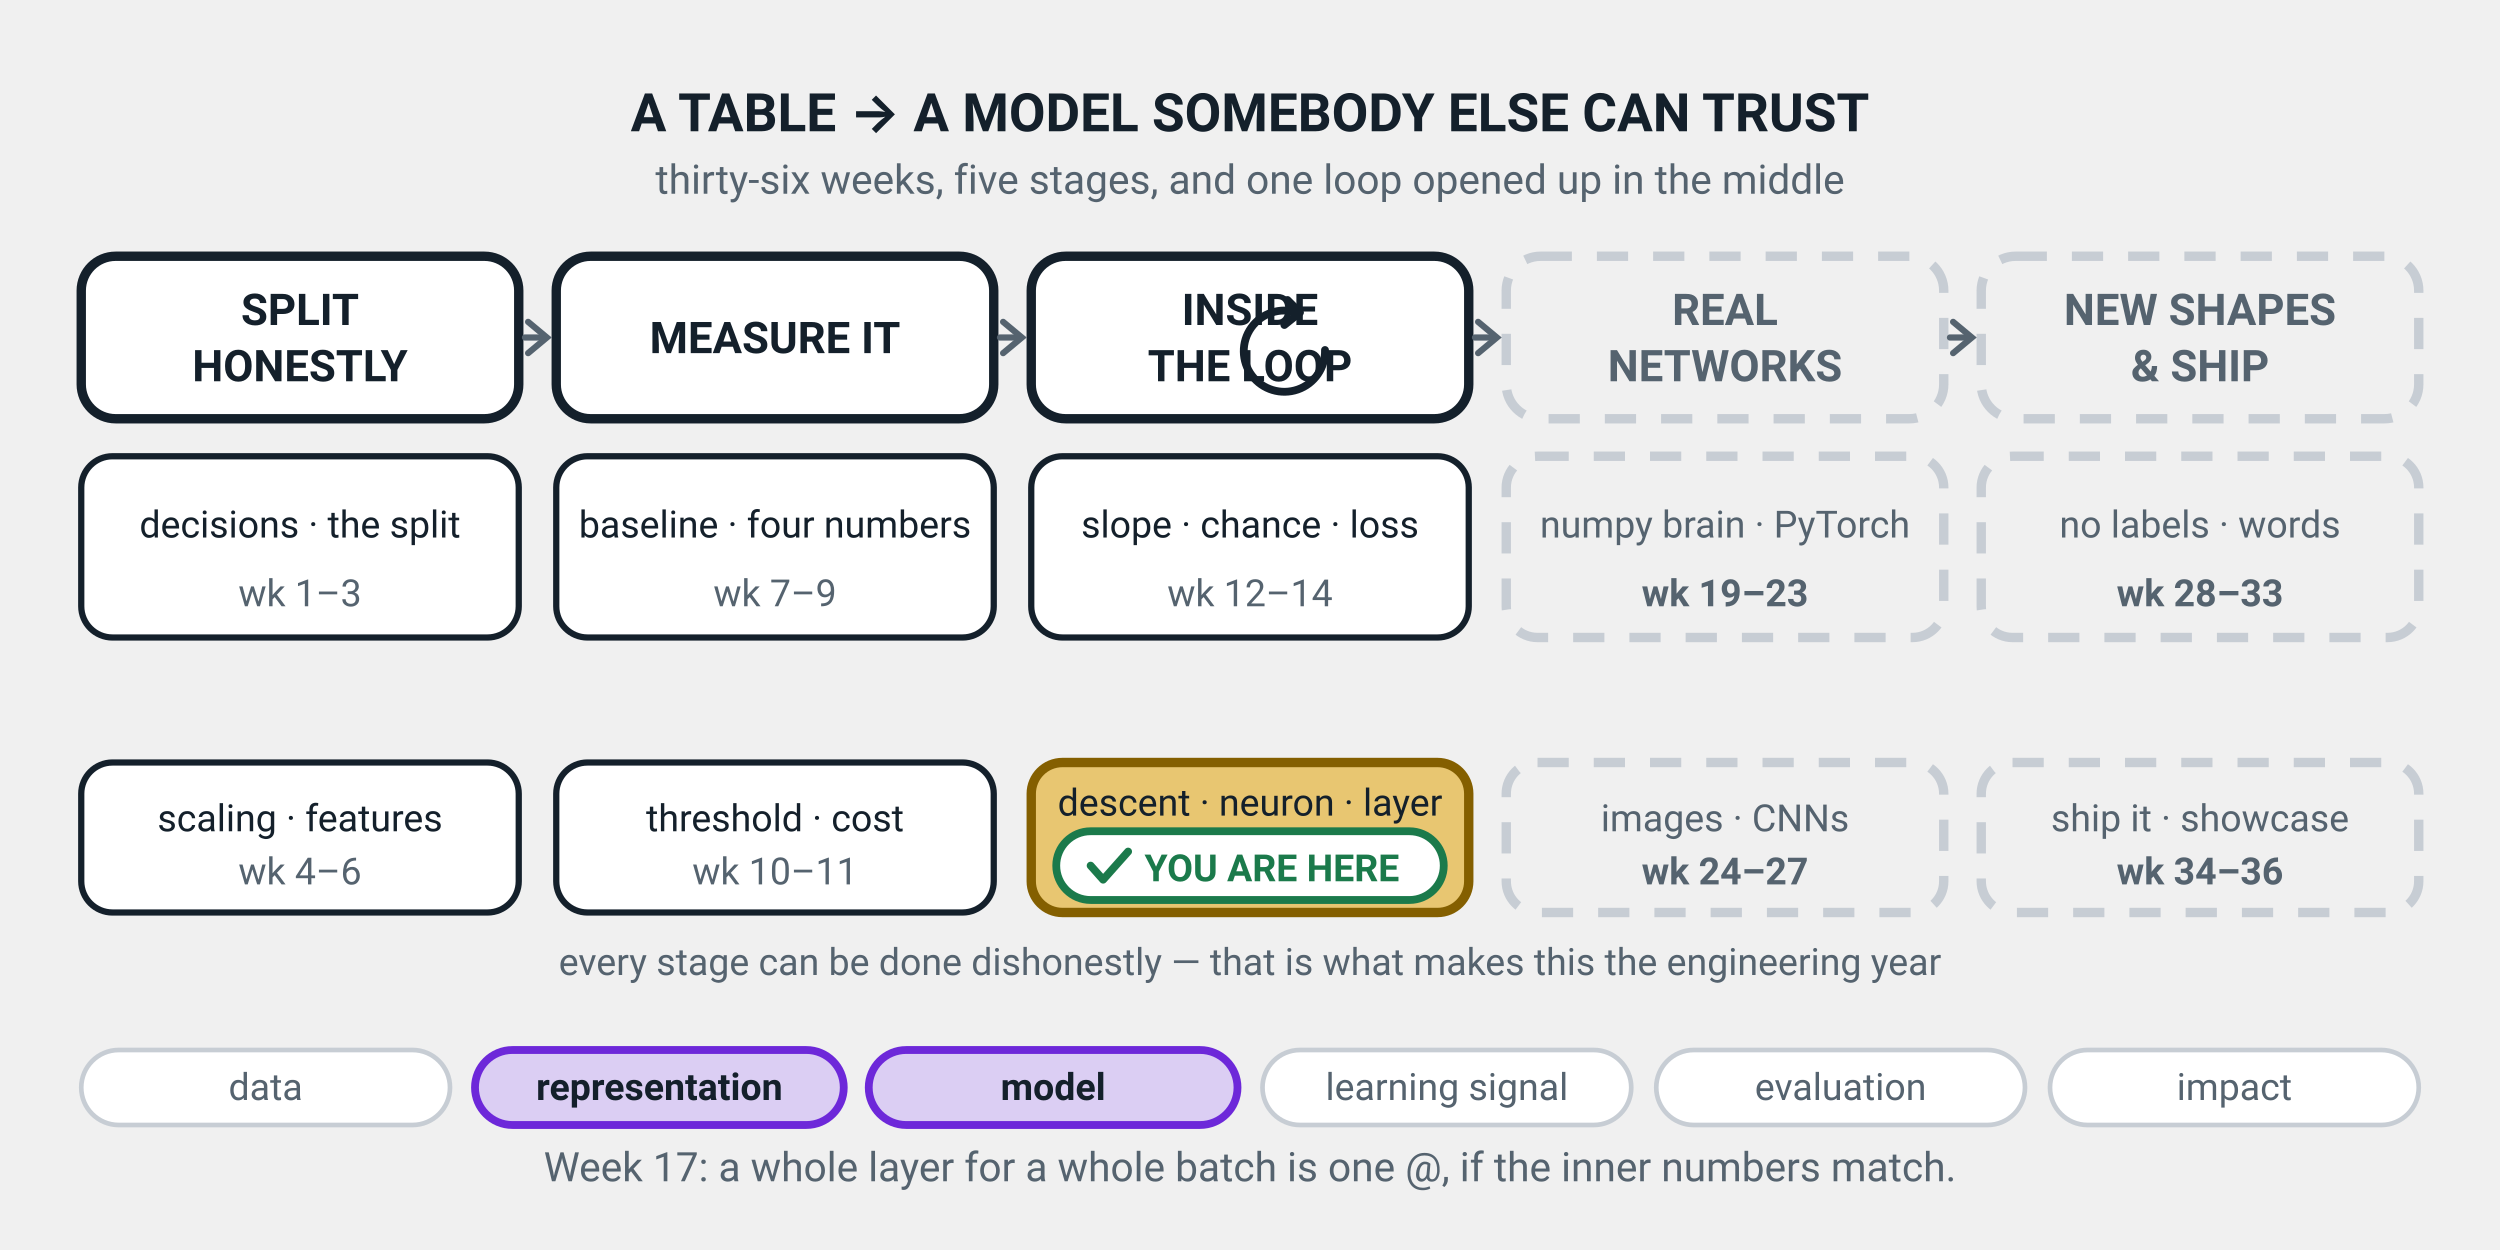
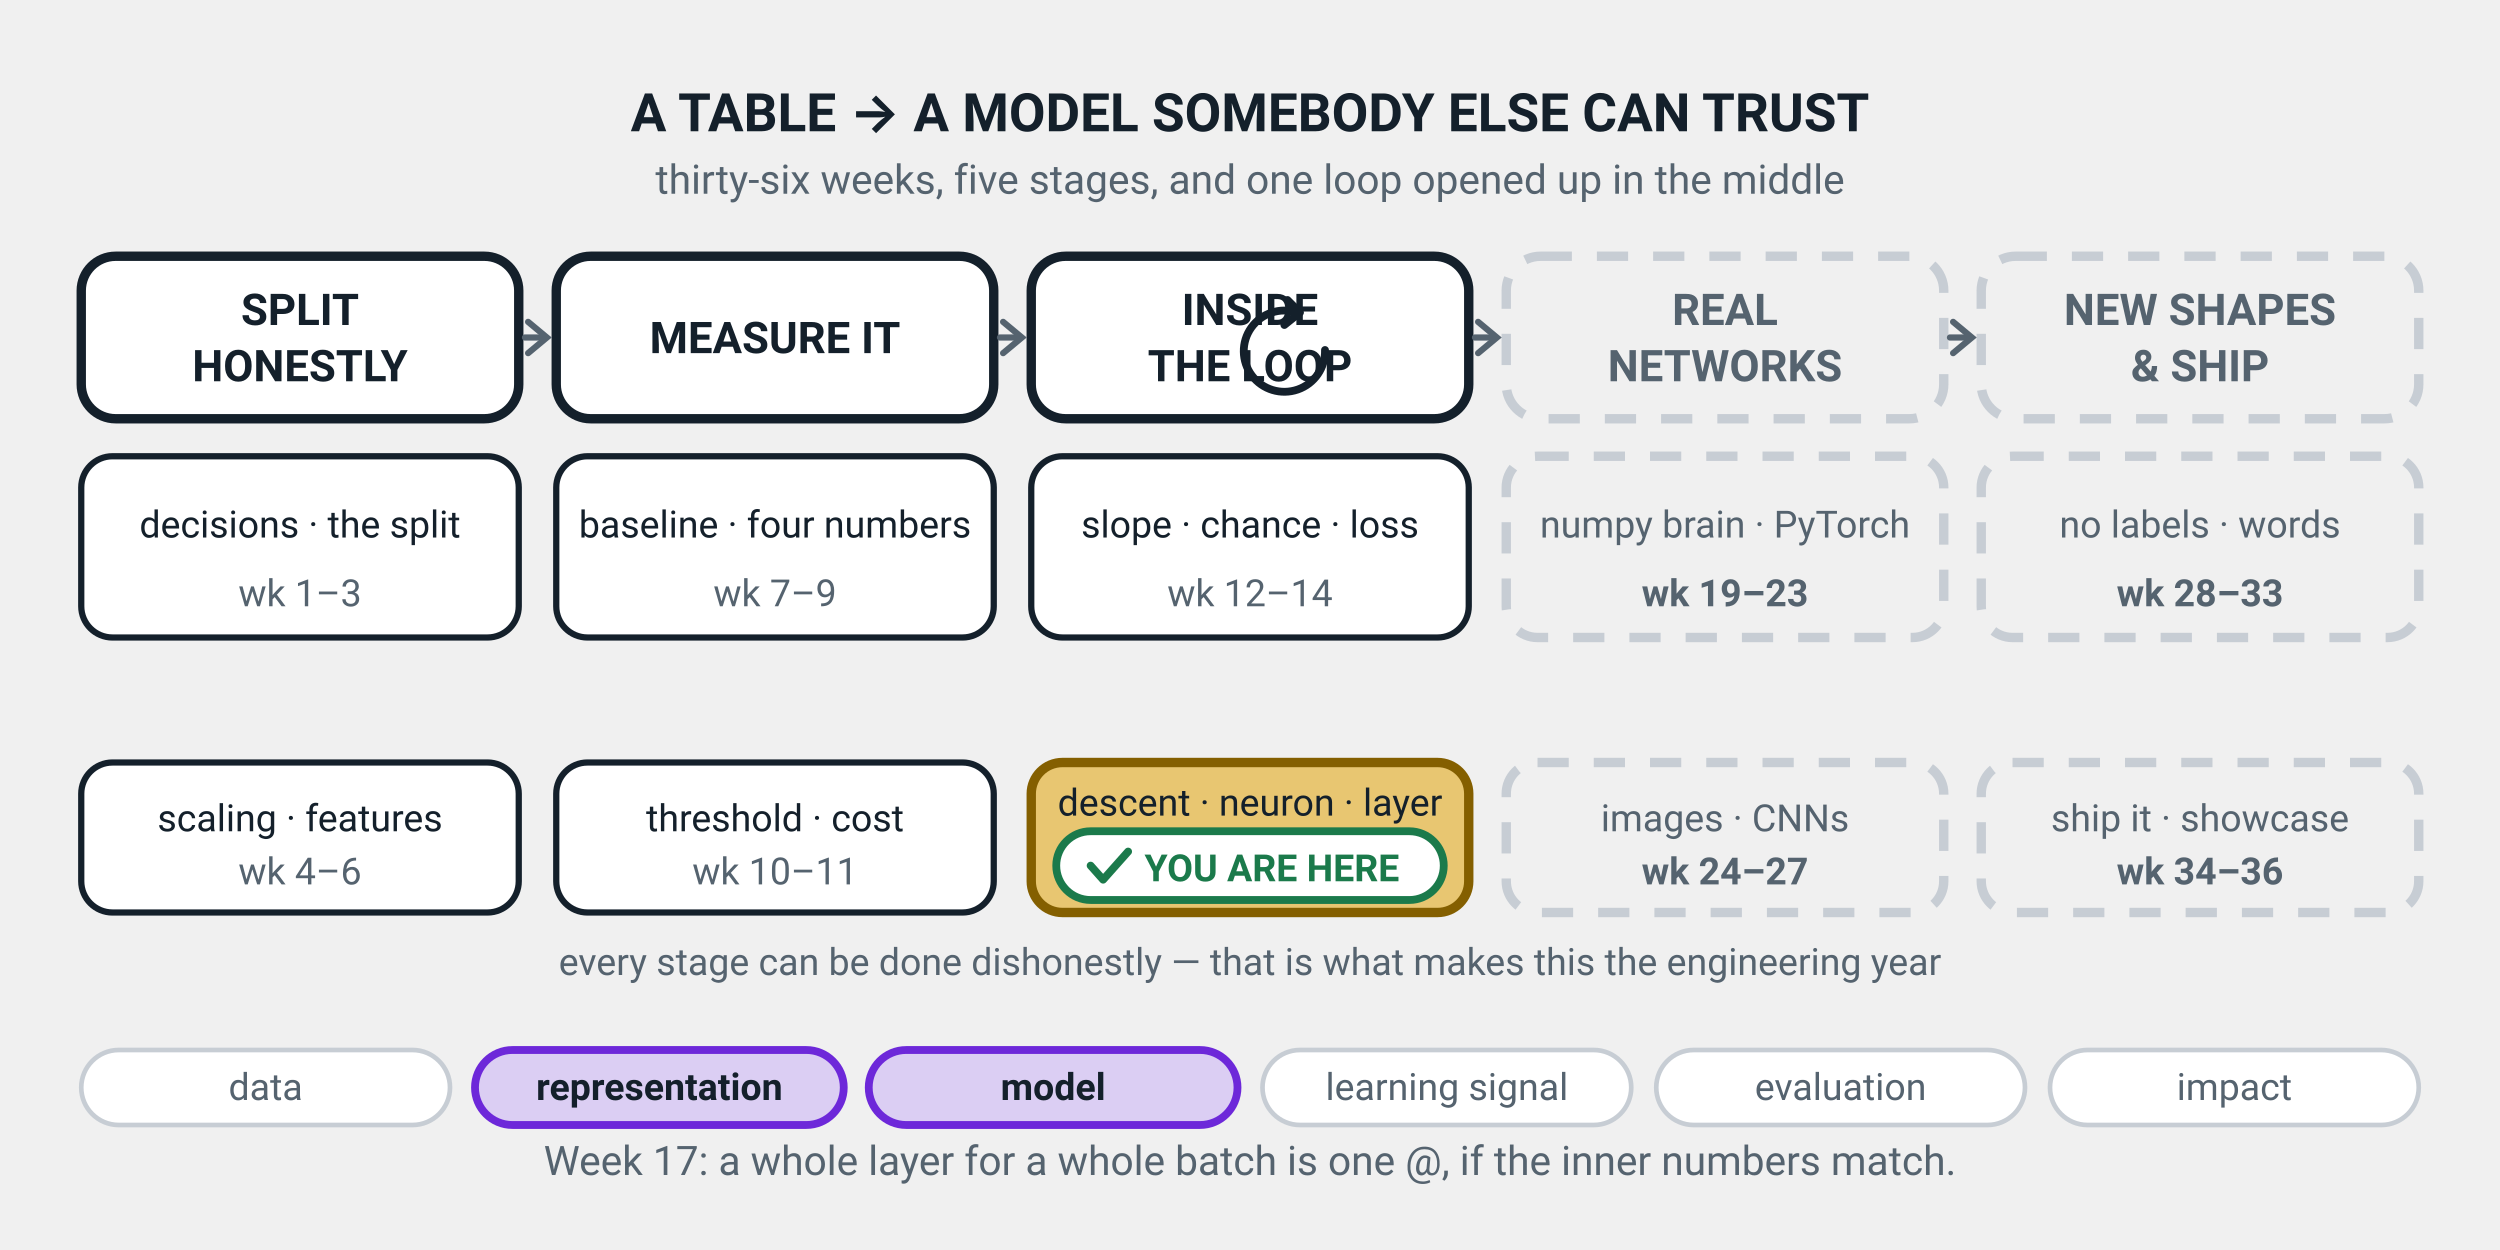
<svg xmlns="http://www.w3.org/2000/svg" viewBox="0 0 800 400" role="img" aria-labelledby="t d" font-family="ui-sans-serif, system-ui, -apple-system, 'Segoe UI', Roboto, sans-serif">
  <text x="400" y="42" text-anchor="middle" font-size="17" font-weight="700" fill="#14202B">
    A TABLE  →  A MODEL SOMEBODY ELSE CAN TRUST</text>
  <text x="400" y="62" text-anchor="middle" font-size="13" fill="#55636F">
    thirty-six weeks, five stages, and one loop opened up in the middle</text>
  <g>
    <rect x="26" y="82" width="140" height="52" rx="11" fill="#FFFFFF" stroke="#14202B" stroke-width="3" />
    <text x="96" y="104" text-anchor="middle" font-size="14" font-weight="700" fill="#14202B">SPLIT</text>
    <text x="96" y="122" text-anchor="middle" font-size="14" font-weight="700" fill="#14202B">HONESTLY</text>
    <rect x="26" y="146" width="140" height="58" rx="10" fill="#FFFFFF" stroke="#14202B" stroke-width="2" />
    <text x="96" y="172" text-anchor="middle" font-size="12" fill="#14202B">decisions · the split</text>
    <text x="96" y="194" text-anchor="middle" font-size="12" fill="#55636F">wk 1–3</text>
    <rect x="26" y="244" width="140" height="48" rx="10" fill="#FFFFFF" stroke="#14202B" stroke-width="2" />
    <text x="96" y="266" text-anchor="middle" font-size="12" fill="#14202B">scaling · features</text>
    <text x="96" y="283" text-anchor="middle" font-size="12" fill="#55636F">wk 4–6</text>
  </g>
  <g>
    <rect x="178" y="82" width="140" height="52" rx="11" fill="#FFFFFF" stroke="#14202B" stroke-width="3" />
    <text x="248" y="113" text-anchor="middle" font-size="14" font-weight="700" fill="#14202B">MEASURE IT</text>
    <rect x="178" y="146" width="140" height="58" rx="10" fill="#FFFFFF" stroke="#14202B" stroke-width="2" />
    <text x="248" y="172" text-anchor="middle" font-size="12" fill="#14202B">baseline · four numbers</text>
    <text x="248" y="194" text-anchor="middle" font-size="12" fill="#55636F">wk 7–9</text>
    <rect x="178" y="244" width="140" height="48" rx="10" fill="#FFFFFF" stroke="#14202B" stroke-width="2" />
    <text x="248" y="266" text-anchor="middle" font-size="12" fill="#14202B">threshold · cost</text>
    <text x="248" y="283" text-anchor="middle" font-size="12" fill="#55636F">wk 10–11</text>
  </g>
  <g>
    <rect x="330" y="82" width="140" height="52" rx="11" fill="#FFFFFF" stroke="#14202B" stroke-width="3" />
    <text x="400" y="104" text-anchor="middle" font-size="14" font-weight="700" fill="#14202B">INSIDE</text>
    <text x="400" y="122" text-anchor="middle" font-size="14" font-weight="700" fill="#14202B">THE LOOP</text>
    <path d="M424 112 a 13 13 0 1 1 -9 -12" fill="none" stroke="#14202B" stroke-width="2.5" stroke-linecap="round" />
    <path d="M412 96 l4 4 -5 4" fill="none" stroke="#14202B" stroke-width="2.5" stroke-linecap="round" stroke-linejoin="round" />
    <rect x="330" y="146" width="140" height="58" rx="10" fill="#FFFFFF" stroke="#14202B" stroke-width="2" />
    <text x="400" y="172" text-anchor="middle" font-size="12" fill="#14202B">slope · chance · loss</text>
    <text x="400" y="194" text-anchor="middle" font-size="12" fill="#55636F">wk 12–14</text>
    <rect x="330" y="244" width="140" height="48" rx="10" fill="#E8C671" stroke="#845F00" stroke-width="3" />
    <text x="400" y="261" text-anchor="middle" font-size="12" fill="#14202B">descent · neuron · layer</text>
    <rect x="338" y="266" width="124" height="22" rx="11" fill="#FFFFFF" stroke="#1B7A4B" stroke-width="2.5" />
    <path d="M349 277 l4 4.5 l8 -9" fill="none" stroke="#1B7A4B" stroke-width="2.5" stroke-linecap="round" stroke-linejoin="round" />
    <text x="407" y="282" text-anchor="middle" font-size="12" font-weight="700" fill="#1B7A4B">YOU ARE HERE</text>
  </g>
  <g>
    <rect x="482" y="82" width="140" height="52" rx="11" fill="none" stroke="#C7CDD4" stroke-width="3" stroke-dasharray="10 8" />
    <text x="552" y="104" text-anchor="middle" font-size="14" font-weight="700" fill="#55636F">REAL</text>
    <text x="552" y="122" text-anchor="middle" font-size="14" font-weight="700" fill="#55636F">NETWORKS</text>
    <rect x="482" y="146" width="140" height="58" rx="10" fill="none" stroke="#C7CDD4" stroke-width="3" stroke-dasharray="10 8" />
    <text x="552" y="172" text-anchor="middle" font-size="12" fill="#55636F">numpy brain · PyTorch</text>
    <text x="552" y="194" text-anchor="middle" font-size="12" font-weight="700" fill="#55636F">wk 19–23</text>
    <rect x="482" y="244" width="140" height="48" rx="10" fill="none" stroke="#C7CDD4" stroke-width="3" stroke-dasharray="10 8" />
    <text x="552" y="266" text-anchor="middle" font-size="12" fill="#55636F">images · CNNs</text>
    <text x="552" y="283" text-anchor="middle" font-size="12" font-weight="700" fill="#55636F">wk 24–27</text>
  </g>
  <g>
    <rect x="634" y="82" width="140" height="52" rx="11" fill="none" stroke="#C7CDD4" stroke-width="3" stroke-dasharray="10 8" />
    <text x="704" y="104" text-anchor="middle" font-size="14" font-weight="700" fill="#55636F">NEW SHAPES</text>
    <text x="704" y="122" text-anchor="middle" font-size="14" font-weight="700" fill="#55636F">&amp; SHIP</text>
    <rect x="634" y="146" width="140" height="58" rx="10" fill="none" stroke="#C7CDD4" stroke-width="3" stroke-dasharray="10 8" />
    <text x="704" y="172" text-anchor="middle" font-size="12" fill="#55636F">no labels · words</text>
    <text x="704" y="194" text-anchor="middle" font-size="12" font-weight="700" fill="#55636F">wk 28–33</text>
    <rect x="634" y="244" width="140" height="48" rx="10" fill="none" stroke="#C7CDD4" stroke-width="3" stroke-dasharray="10 8" />
    <text x="704" y="266" text-anchor="middle" font-size="12" fill="#55636F">ship it · showcase</text>
    <text x="704" y="283" text-anchor="middle" font-size="12" font-weight="700" fill="#55636F">wk 34–36</text>
  </g>
  <g stroke="#55636F" stroke-width="2" fill="none" stroke-linecap="round">
    <path d="M168 108 L174 108" />
    <path d="M169 103 l6 5 -6 5" />
    <path d="M320 108 L326 108" />
    <path d="M321 103 l6 5 -6 5" />
    <path d="M472 108 L478 108" />
    <path d="M473 103 l6 5 -6 5" />
    <path d="M624 108 L630 108" />
    <path d="M625 103 l6 5 -6 5" />
  </g>
  <text x="400" y="312" text-anchor="middle" font-size="12" fill="#55636F">
    every stage can be done dishonestly — that is what makes this the engineering year</text>
  <g font-size="12" text-anchor="middle">
    <rect x="26" y="336" width="118" height="24" rx="12" fill="#FFFFFF" stroke="#C7CDD4" stroke-width="1.5" />
    <text x="85" y="352" fill="#55636F">data</text>
    <rect x="152" y="336" width="118" height="24" rx="12" fill="#DBCEF3" stroke="#6D28D9" stroke-width="2.5" />
    <text x="211" y="352" font-weight="700" fill="#14202B">representation</text>
    <rect x="278" y="336" width="118" height="24" rx="12" fill="#DBCEF3" stroke="#6D28D9" stroke-width="2.5" />
    <text x="337" y="352" font-weight="700" fill="#14202B">model</text>
    <rect x="404" y="336" width="118" height="24" rx="12" fill="#FFFFFF" stroke="#C7CDD4" stroke-width="1.5" />
    <text x="463" y="352" fill="#55636F">learning signal</text>
    <rect x="530" y="336" width="118" height="24" rx="12" fill="#FFFFFF" stroke="#C7CDD4" stroke-width="1.5" />
    <text x="589" y="352" fill="#55636F">evaluation</text>
    <rect x="656" y="336" width="118" height="24" rx="12" fill="#FFFFFF" stroke="#C7CDD4" stroke-width="1.5" />
    <text x="715" y="352" fill="#55636F">impact</text>
  </g>
-   <text x="400" y="378" text-anchor="middle" font-size="13" fill="#55636F">
+   <text x="400" y="376" text-anchor="middle" font-size="13" fill="#55636F">
    Week 17: a whole layer for a whole batch is one @, if the inner numbers match.</text>
</svg>
